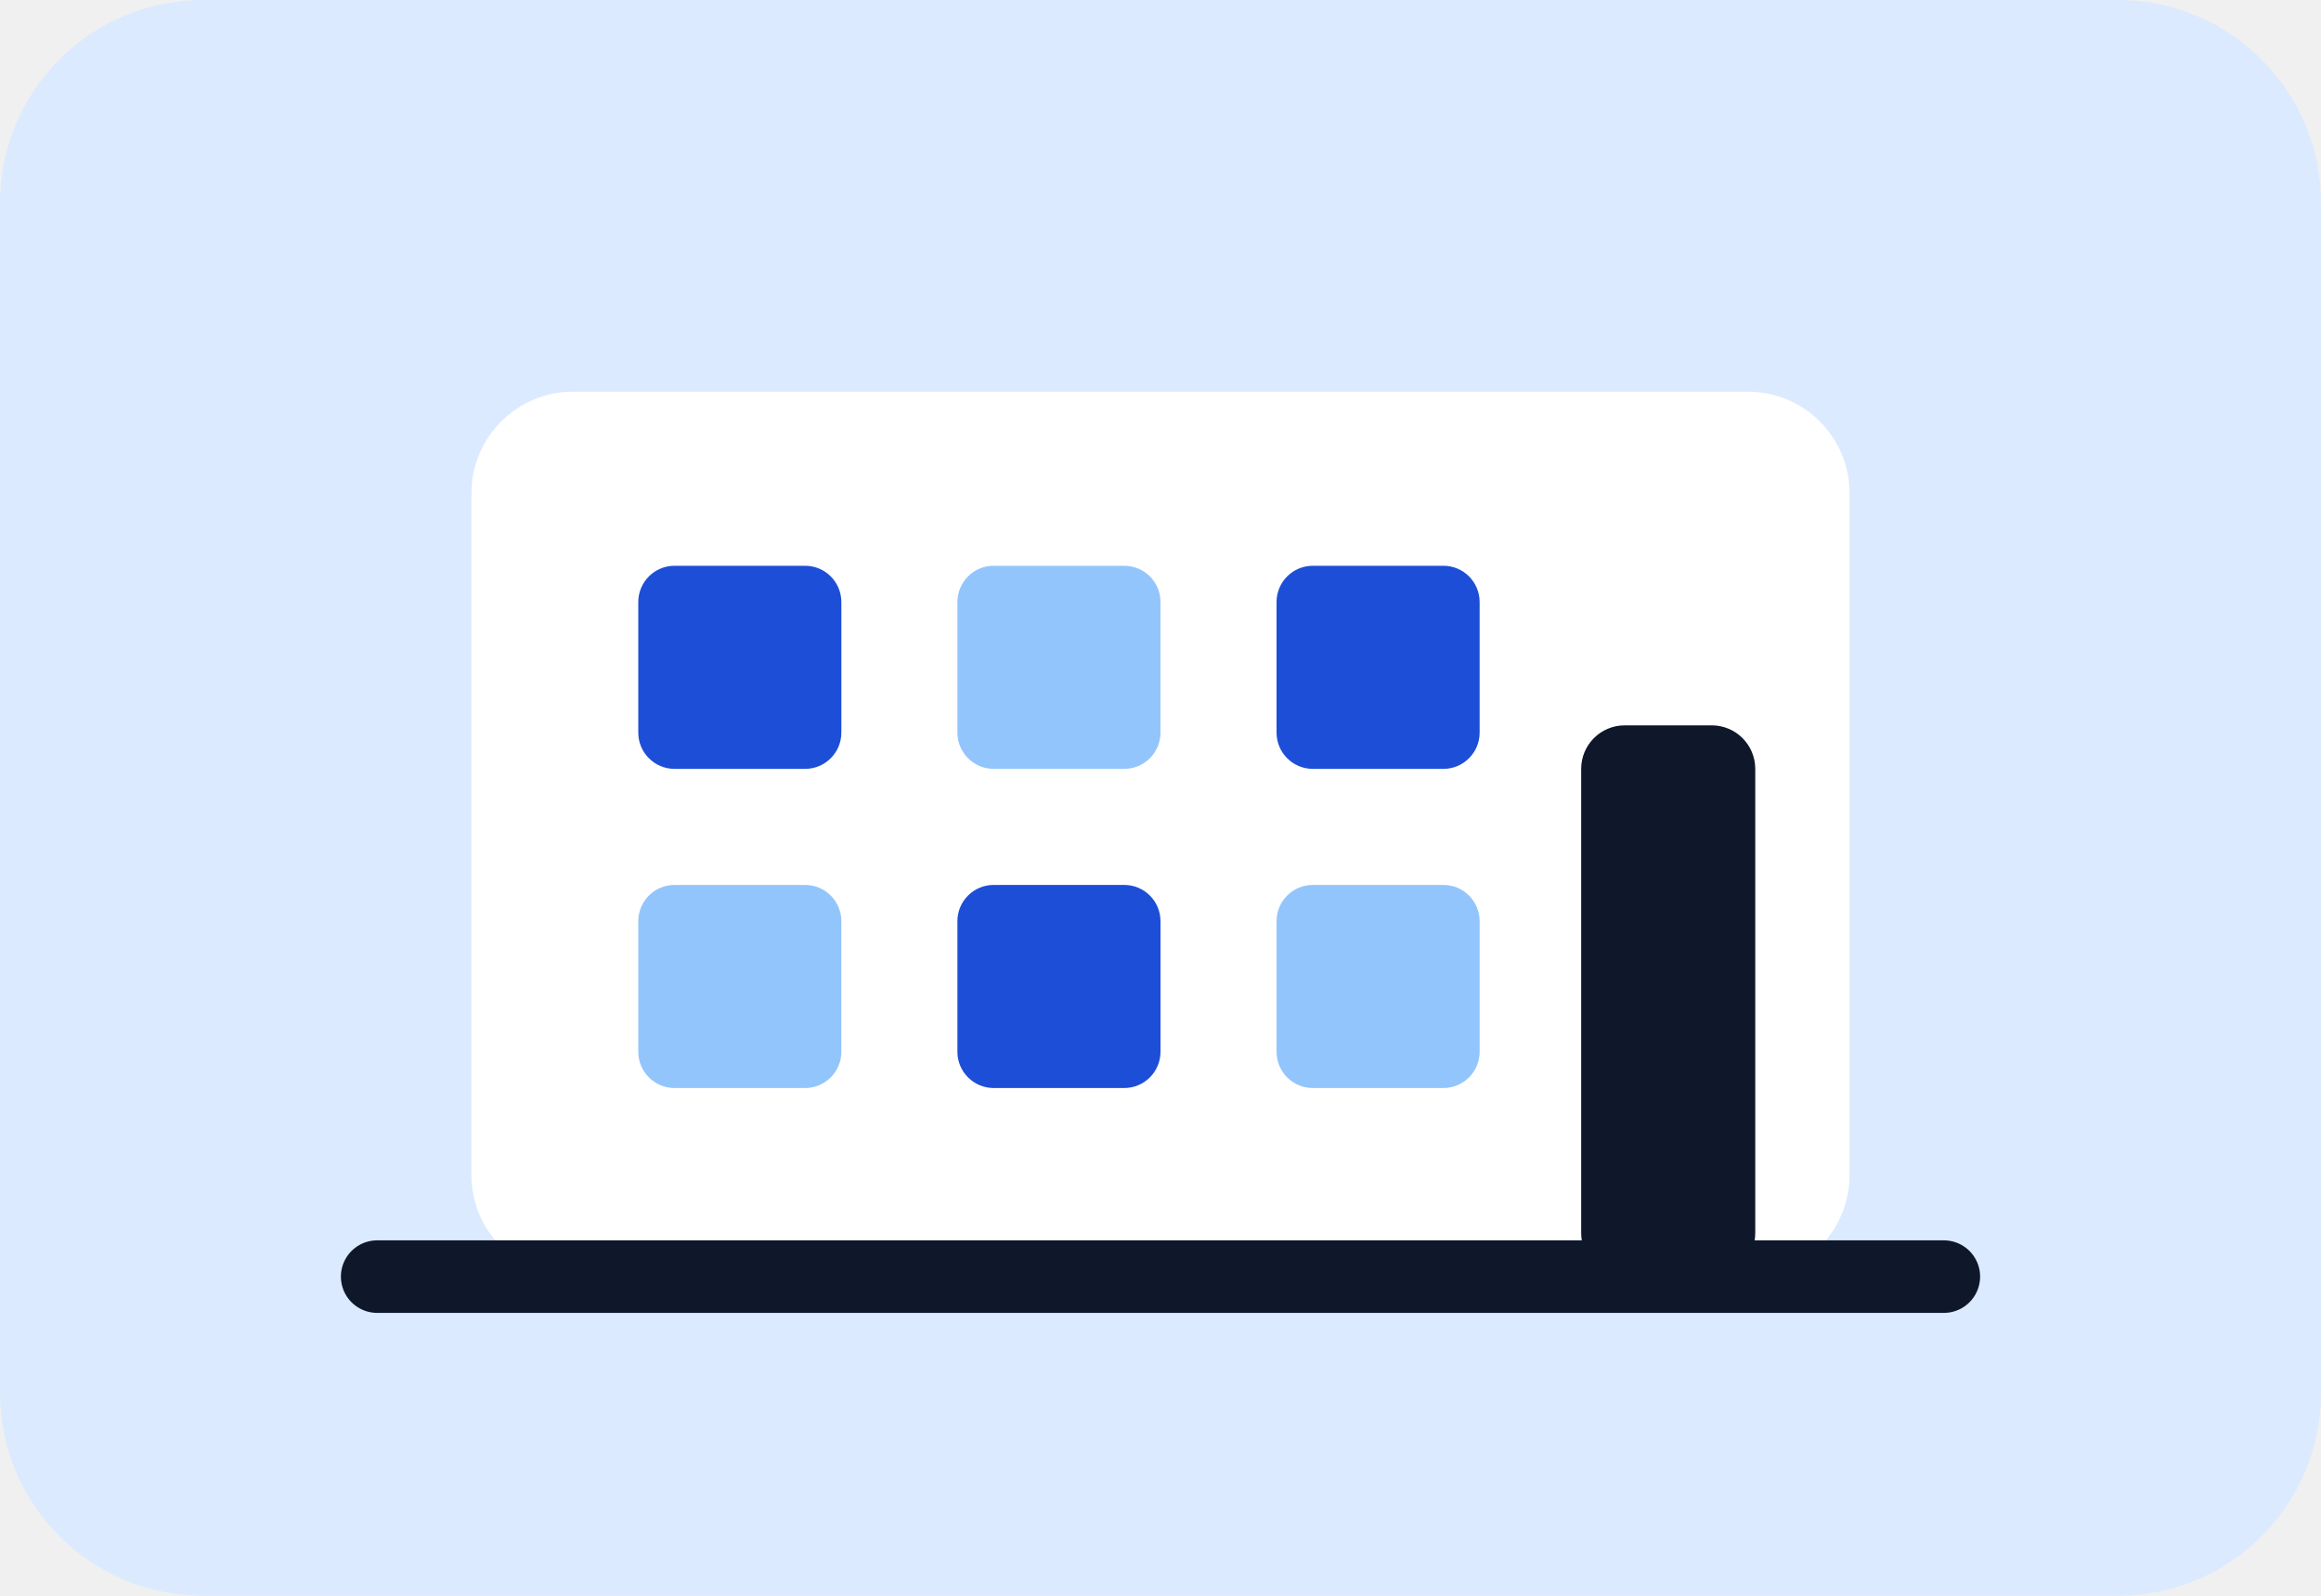
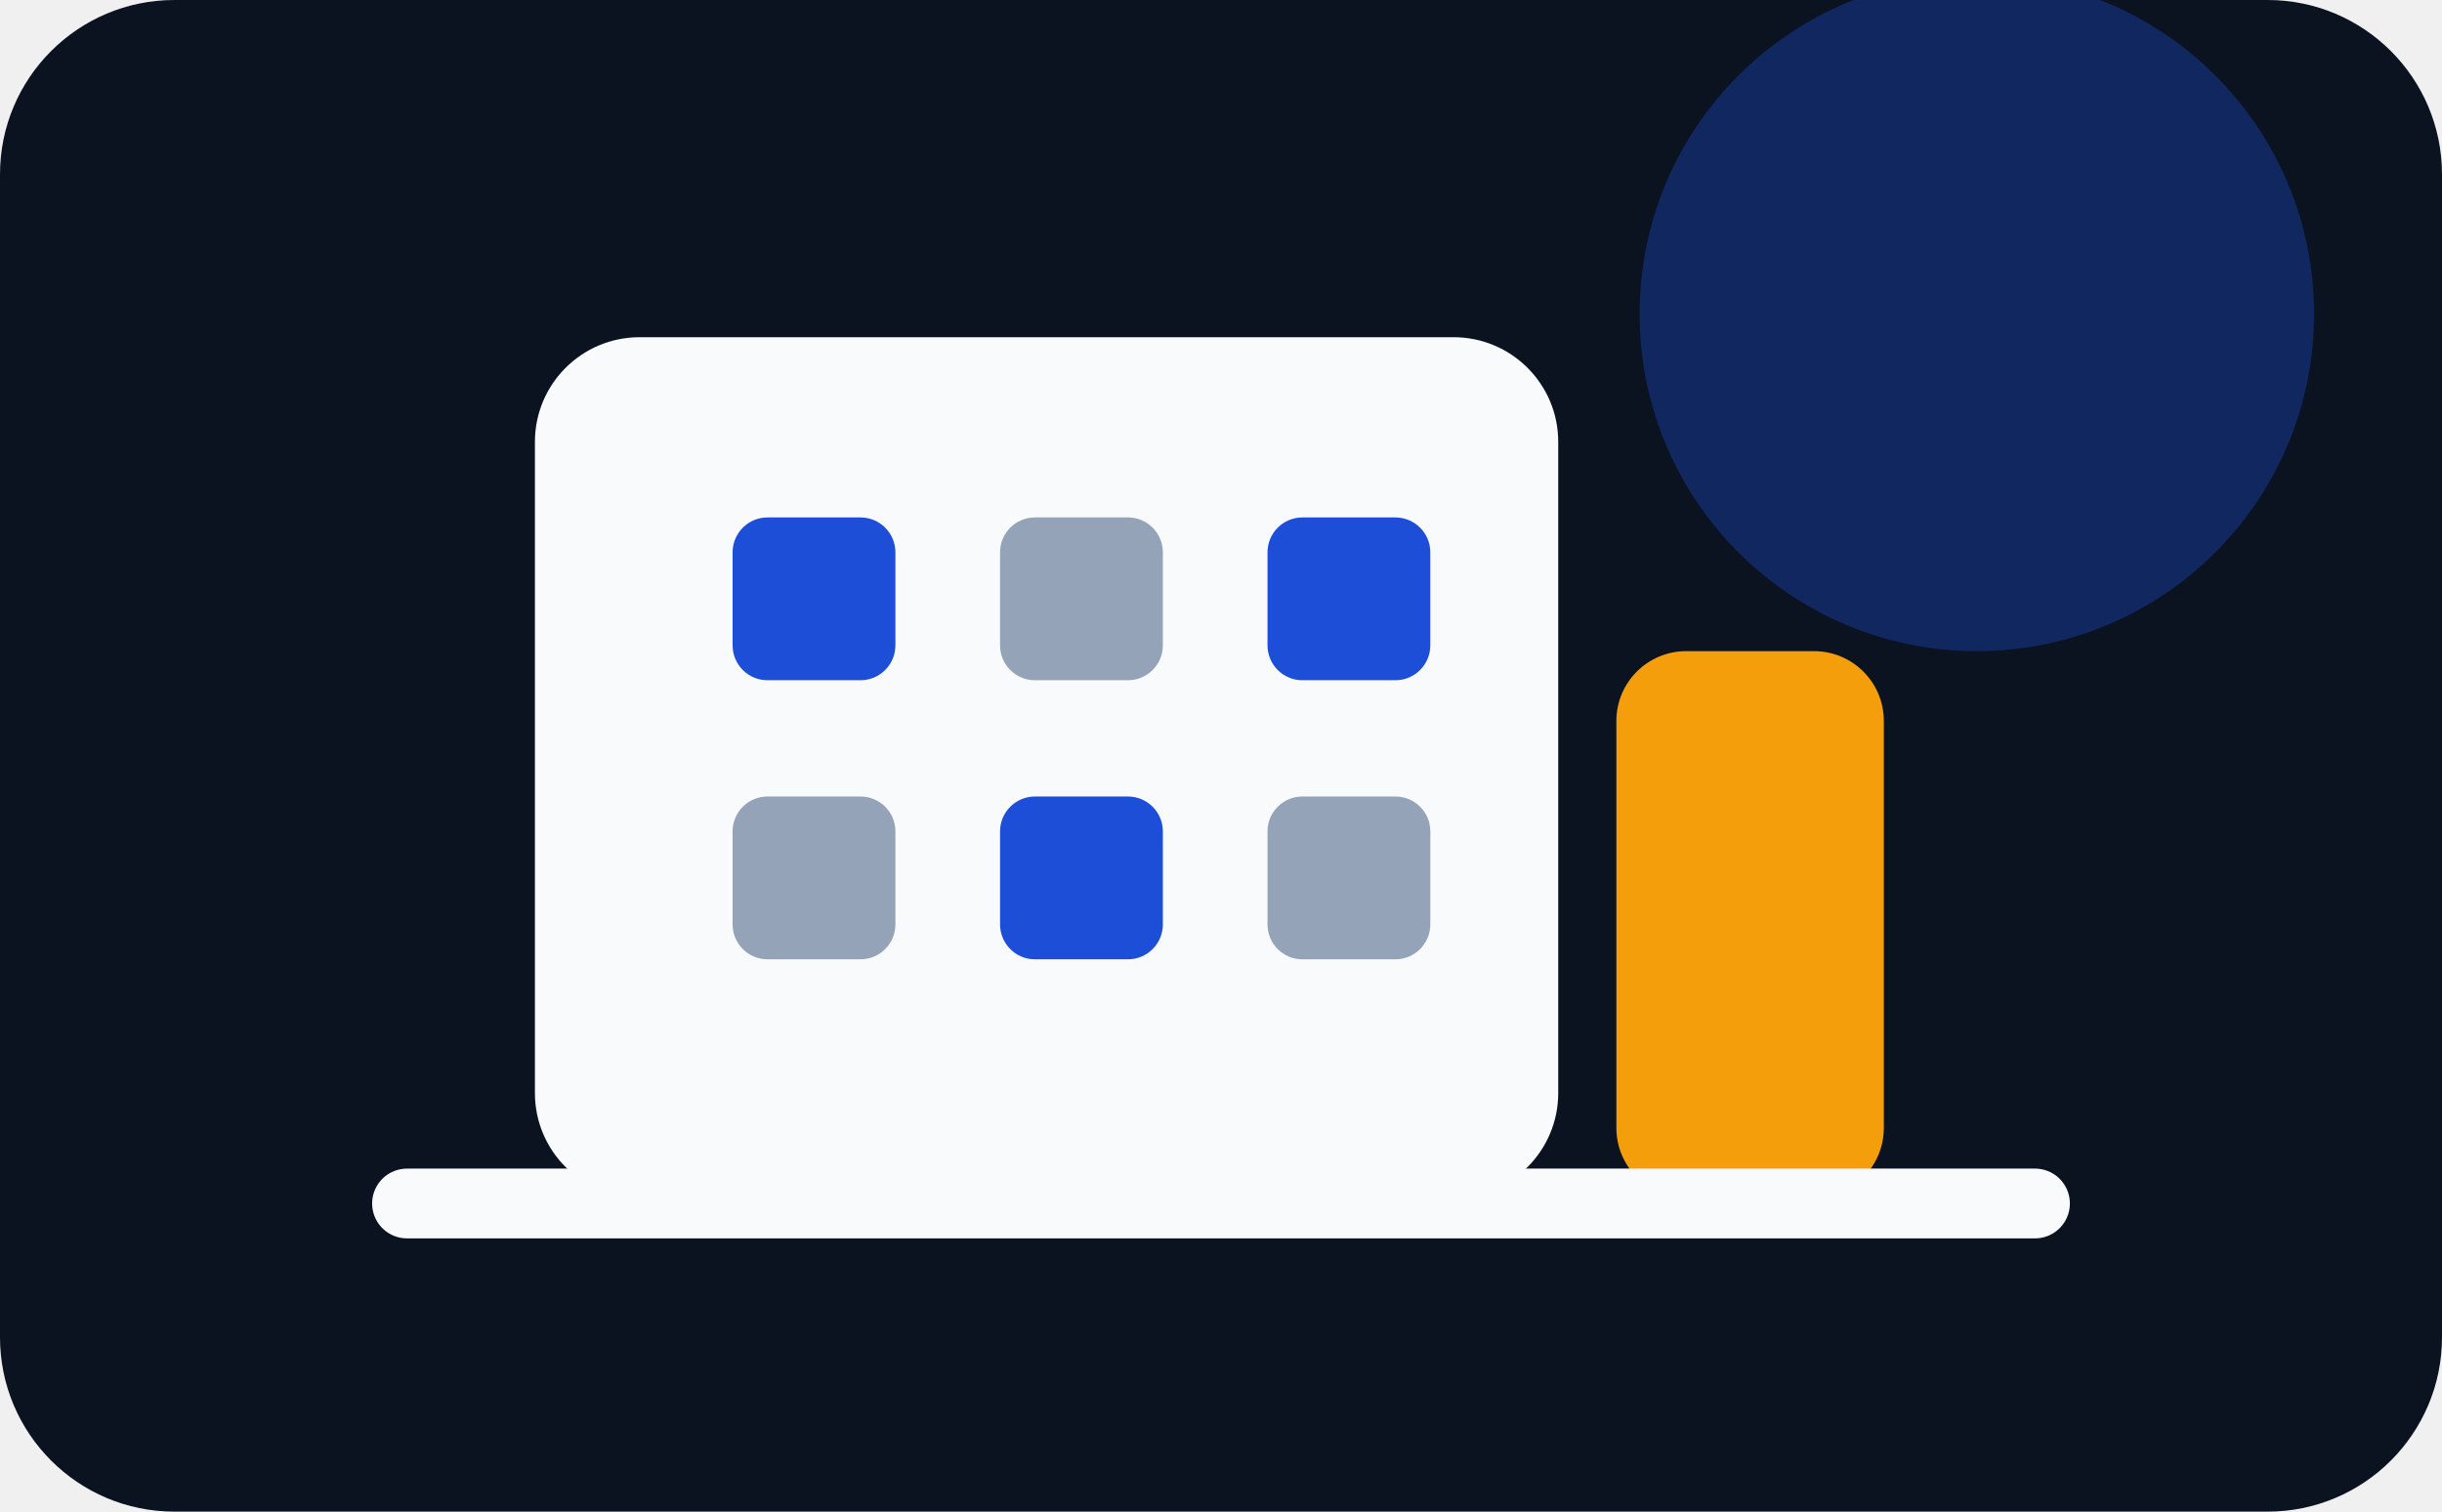
- <svg xmlns="http://www.w3.org/2000/svg" viewBox="0 0 320 220">
-   <rect width="320" height="220" rx="28" fill="#DBEAFE" />
-   <rect x="65" y="54" width="190" height="122" rx="14" fill="#FFFFFF" />
-   <rect x="88" y="78" width="28" height="28" rx="5" fill="#1D4ED8" />
-   <rect x="132" y="78" width="28" height="28" rx="5" fill="#93C5FD" />
-   <rect x="176" y="78" width="28" height="28" rx="5" fill="#1D4ED8" />
-   <rect x="88" y="122" width="28" height="28" rx="5" fill="#93C5FD" />
-   <rect x="132" y="122" width="28" height="28" rx="5" fill="#1D4ED8" />
-   <rect x="176" y="122" width="28" height="28" rx="5" fill="#93C5FD" />
-   <rect x="218" y="100" width="24" height="76" rx="6" fill="#0F172A" />
-   <path d="M52 176H268" stroke="#0F172A" stroke-width="10" stroke-linecap="round" />
+ <svg xmlns="http://www.w3.org/2000/svg" viewBox="0 0 420 260">
+   <rect width="420" height="260" rx="30" fill="#0B1220" />
+   <circle cx="340" cy="54" r="58" fill="#1D4ED8" opacity=".35" />
+   <rect x="92" y="58" width="176" height="148" rx="18" fill="#F8FAFC" />
+   <rect x="126" y="89" width="28" height="28" rx="6" fill="#1D4ED8" />
+   <rect x="172" y="89" width="28" height="28" rx="6" fill="#94A3B8" />
+   <rect x="218" y="89" width="28" height="28" rx="6" fill="#1D4ED8" />
+   <rect x="126" y="137" width="28" height="28" rx="6" fill="#94A3B8" />
+   <rect x="172" y="137" width="28" height="28" rx="6" fill="#1D4ED8" />
+   <rect x="218" y="137" width="28" height="28" rx="6" fill="#94A3B8" />
+   <rect x="278" y="112" width="46" height="94" rx="12" fill="#F59E0B" />
+   <path d="M70 207H350" stroke="#F8FAFC" stroke-width="12" stroke-linecap="round" />
</svg>
